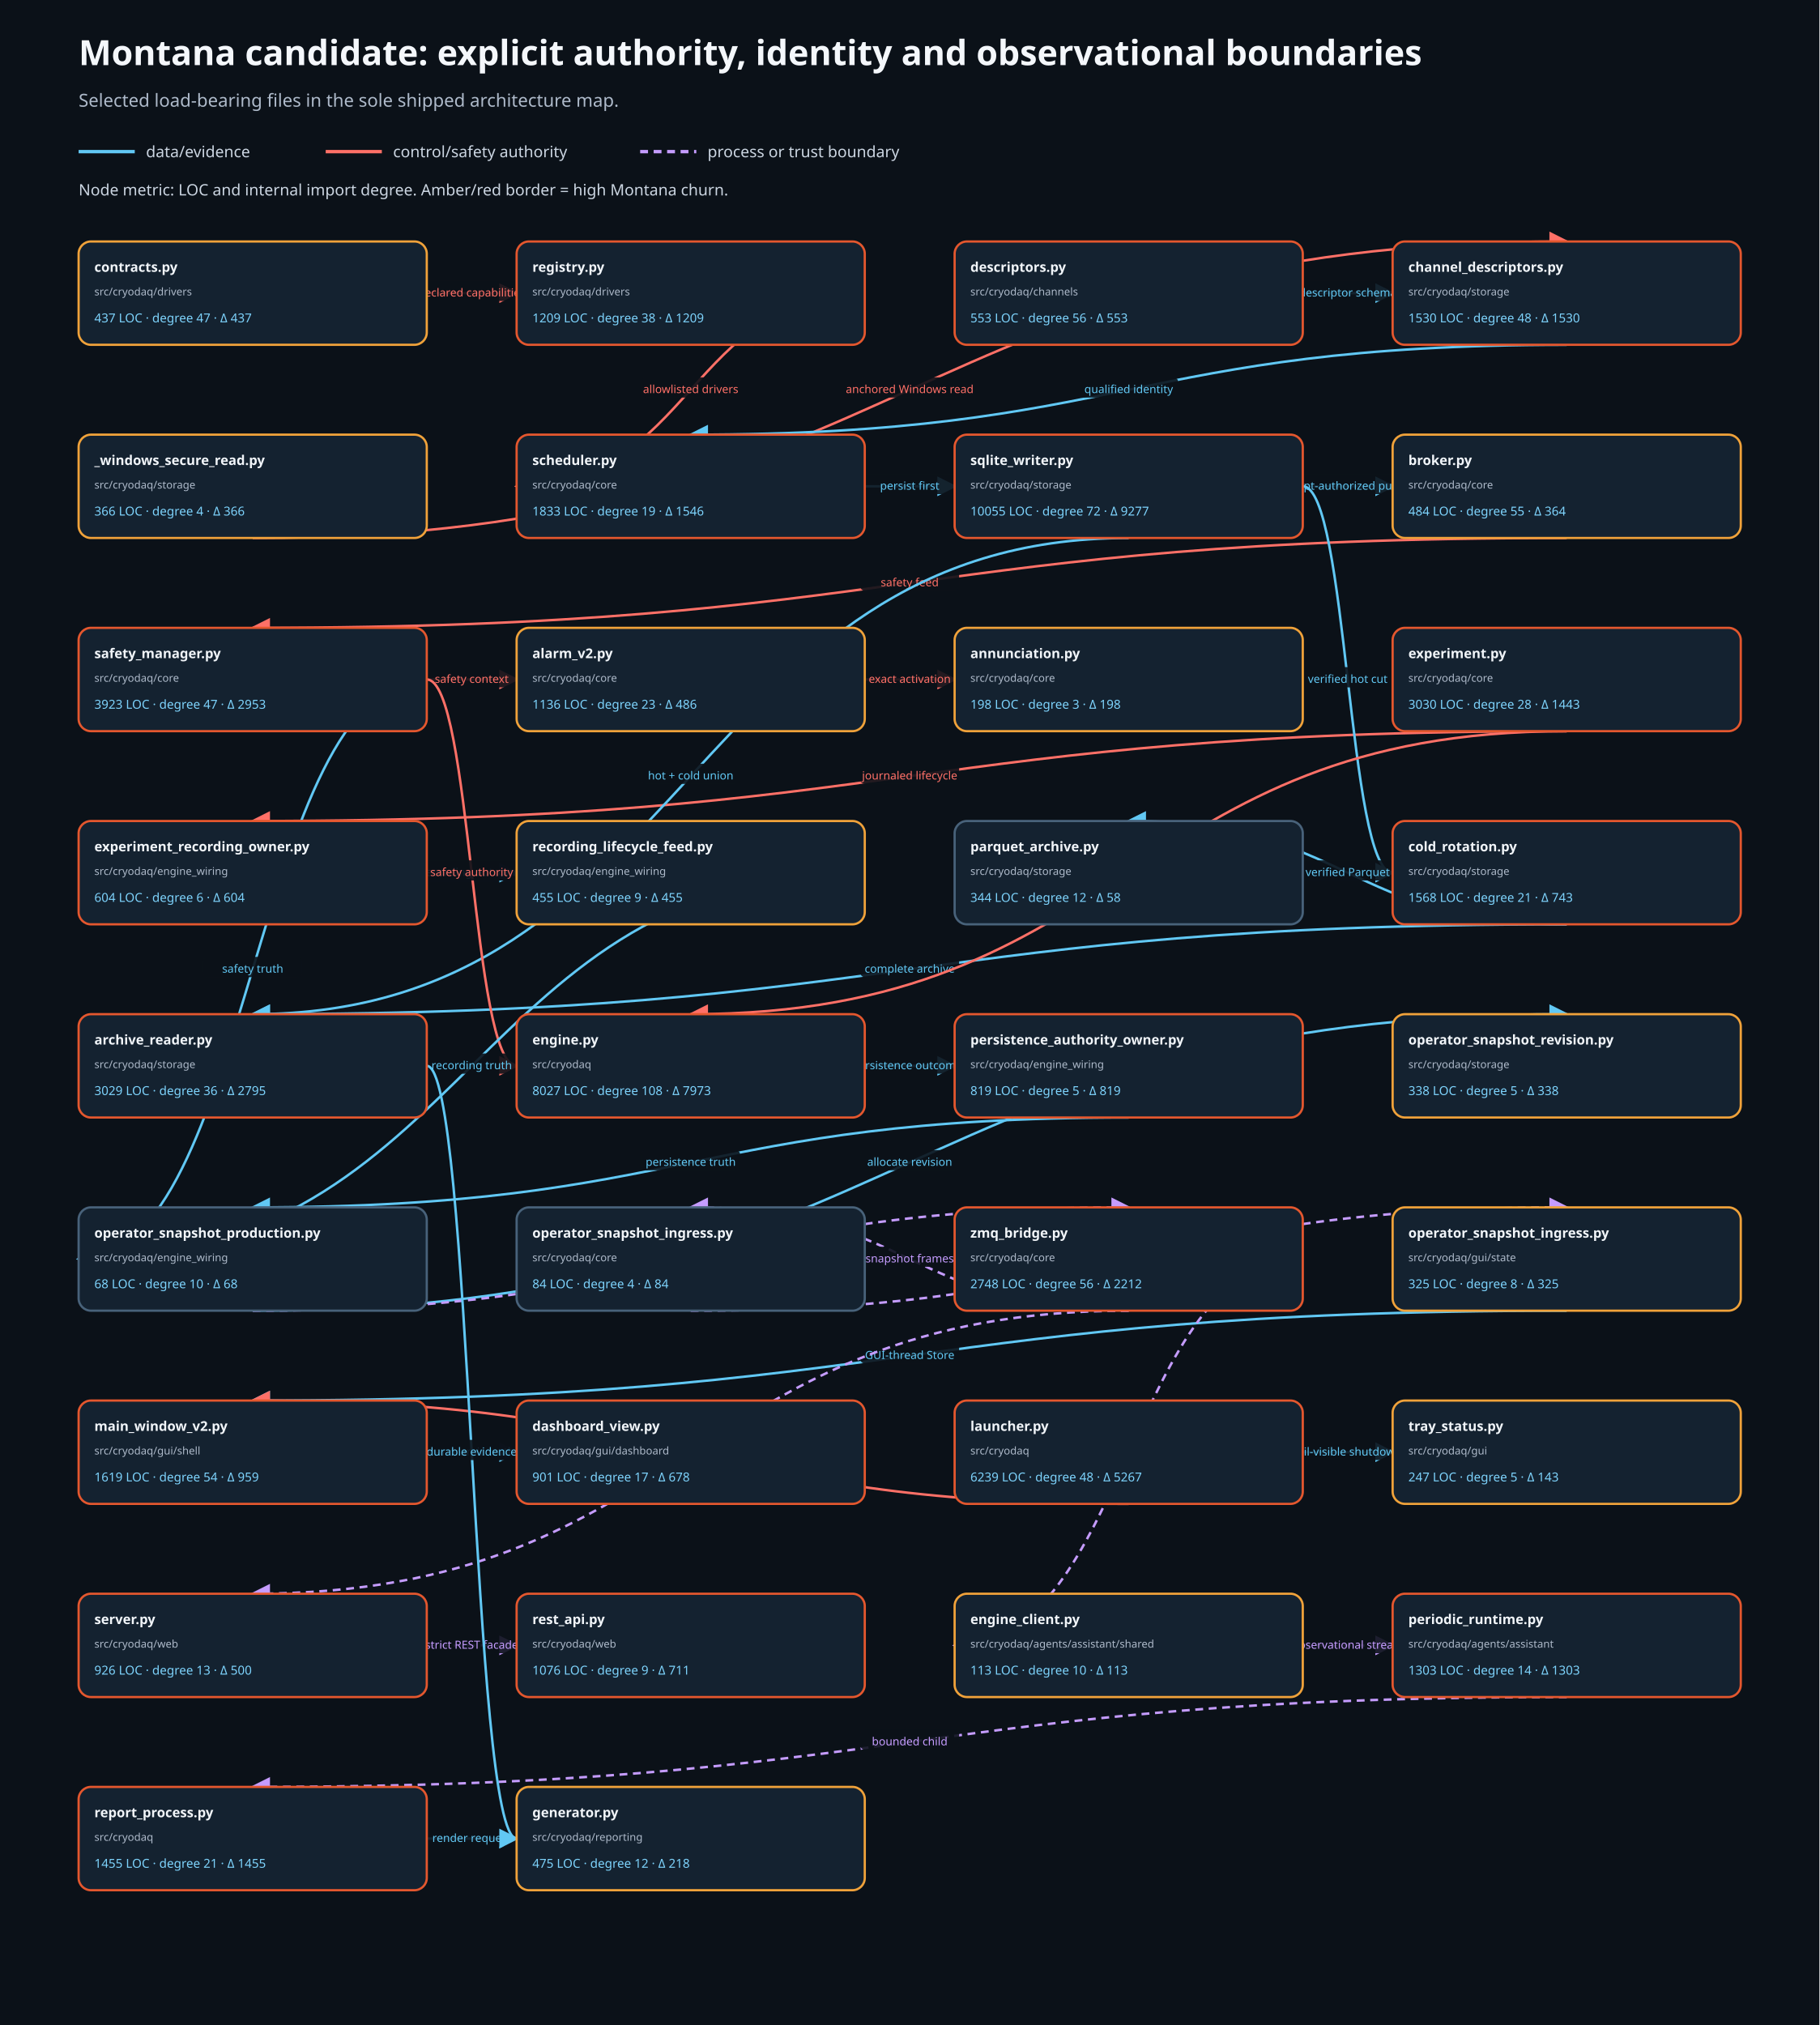
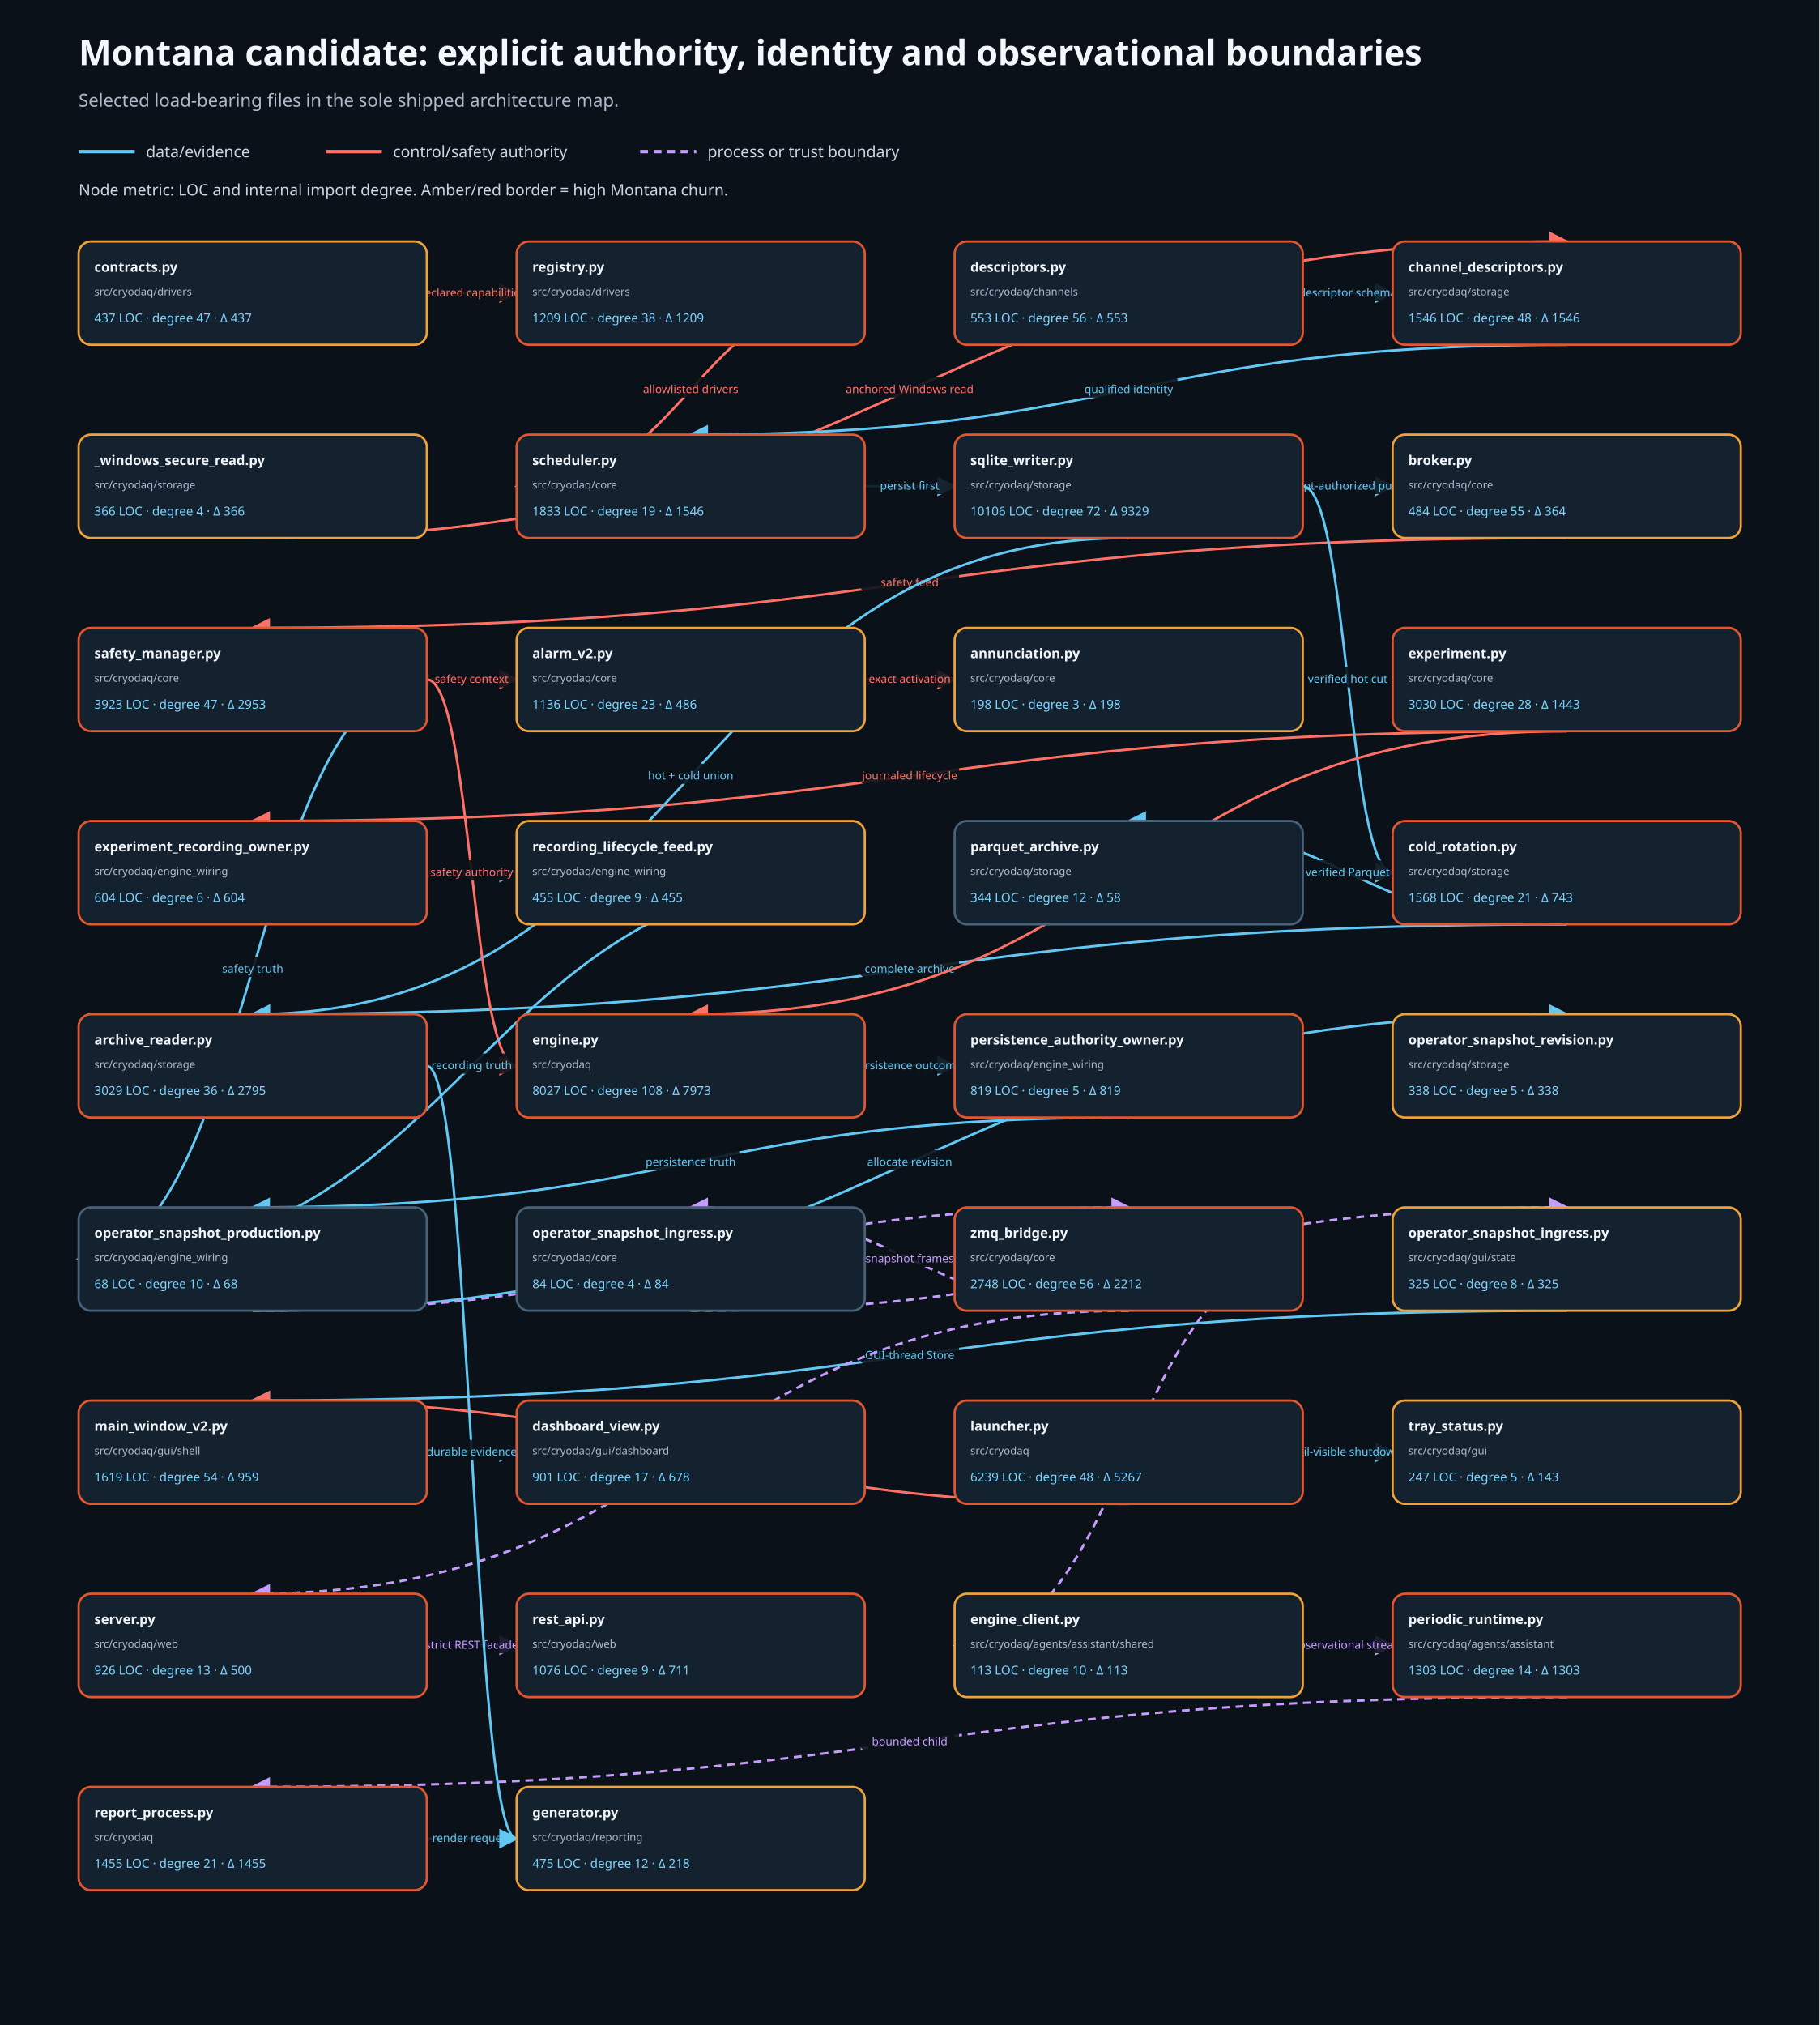
<svg xmlns="http://www.w3.org/2000/svg" role="img" aria-labelledby="title desc" viewBox="0 0 1620 1803" width="1620" height="1803">
  <defs>
    <marker id="dataArrow" markerWidth="8" markerHeight="8" refX="7" refY="4" orient="auto">
      <path d="M0,0 L8,4 L0,8 Z" fill="#61c8f4" />
    </marker>
    <marker id="controlArrow" markerWidth="8" markerHeight="8" refX="7" refY="4" orient="auto">
      <path d="M0,0 L8,4 L0,8 Z" fill="#ff7067" />
    </marker>
    <marker id="boundaryArrow" markerWidth="8" markerHeight="8" refX="7" refY="4" orient="auto">
      <path d="M0,0 L8,4 L0,8 Z" fill="#c59cff" />
    </marker>
  </defs>
  <rect width="100%" height="100%" fill="#0b1118" />
  <text x="70" y="58" fill="#f4f7fb" font-family="Segoe UI, sans-serif" font-size="31" font-weight="700">Montana candidate: explicit authority, identity and observational boundaries</text>
  <text x="70" y="95" fill="#aebaca" font-family="Segoe UI, sans-serif" font-size="16">Selected load-bearing files in the sole shipped architecture map.</text>
  <g aria-label="Legend" font-family="Segoe UI, sans-serif" font-size="14">
    <line x1="70" y1="135" x2="120" y2="135" stroke="#61c8f4" stroke-width="3" />
    <text x="130" y="140" fill="#cbd5e1">data/evidence</text>
    <line x1="290" y1="135" x2="340" y2="135" stroke="#ff7067" stroke-width="3" />
    <text x="350" y="140" fill="#cbd5e1">control/safety authority</text>
    <line x1="570" y1="135" x2="620" y2="135" stroke="#c59cff" stroke-width="3" stroke-dasharray="7 5" />
    <text x="630" y="140" fill="#cbd5e1">process or trust boundary</text>
    <text x="70" y="174" fill="#cbd5e1">Node metric: LOC and internal import degree. Amber/red border = high Montana churn.</text>
  </g>
  <g class="architecture-edges" fill="none">
    <path d="M380,261.0 C420.0,261.0 420.0,261.0 460,261.0" stroke="#ff7067" stroke-width="2.2" marker-end="url(#controlArrow)" />
    <rect x="376.0" y="250.0" width="88" height="18" rx="4" fill="#0b1118" opacity=".9" />
    <text x="420.0" y="264.0" text-anchor="middle" fill="#ff7067" font-family="Segoe UI, sans-serif" font-size="10">declared capabilities</text>
    <path d="M770,261.0 C615.0,261.0 615.0,433.0 460,433.0" stroke="#ff7067" stroke-width="2.2" marker-end="url(#controlArrow)" />
    <rect x="571.0" y="336.0" width="88" height="18" rx="4" fill="#0b1118" opacity=".9" />
    <text x="615.0" y="350.0" text-anchor="middle" fill="#ff7067" font-family="Segoe UI, sans-serif" font-size="10">allowlisted drivers</text>
    <path d="M1160,261.0 C1200.0,261.0 1200.0,261.0 1240,261.0" stroke="#61c8f4" stroke-width="2.2" marker-end="url(#dataArrow)" />
    <rect x="1156.0" y="250.0" width="88" height="18" rx="4" fill="#0b1118" opacity=".9" />
    <text x="1200.0" y="264.0" text-anchor="middle" fill="#61c8f4" font-family="Segoe UI, sans-serif" font-size="10">descriptor schema</text>
    <path d="M225.0,479 C810.0,479 810.0,215 1395.0,215" stroke="#ff7067" stroke-width="2.2" marker-end="url(#controlArrow)" />
    <rect x="766.0" y="336.0" width="88" height="18" rx="4" fill="#0b1118" opacity=".9" />
    <text x="810.0" y="350.0" text-anchor="middle" fill="#ff7067" font-family="Segoe UI, sans-serif" font-size="10">anchored Windows read</text>
    <path d="M1395.0,307 C1005.0,307 1005.0,387 615.0,387" stroke="#61c8f4" stroke-width="2.2" marker-end="url(#dataArrow)" />
    <rect x="961.0" y="336.0" width="88" height="18" rx="4" fill="#0b1118" opacity=".9" />
    <text x="1005.0" y="350.0" text-anchor="middle" fill="#61c8f4" font-family="Segoe UI, sans-serif" font-size="10">qualified identity</text>
    <path d="M770,433.0 C810.0,433.0 810.0,433.0 850,433.0" stroke="#61c8f4" stroke-width="2.2" marker-end="url(#dataArrow)" />
    <rect x="766.0" y="422.0" width="88" height="18" rx="4" fill="#0b1118" opacity=".9" />
    <text x="810.0" y="436.0" text-anchor="middle" fill="#61c8f4" font-family="Segoe UI, sans-serif" font-size="10">persist first</text>
    <path d="M1160,433.0 C1200.0,433.0 1200.0,433.0 1240,433.0" stroke="#61c8f4" stroke-width="2.2" marker-end="url(#dataArrow)" />
    <rect x="1156.0" y="422.0" width="88" height="18" rx="4" fill="#0b1118" opacity=".9" />
    <text x="1200.0" y="436.0" text-anchor="middle" fill="#61c8f4" font-family="Segoe UI, sans-serif" font-size="10">receipt-authorized publish</text>
    <path d="M1395.0,479 C810.0,479 810.0,559 225.0,559" stroke="#ff7067" stroke-width="2.2" marker-end="url(#controlArrow)" />
    <rect x="766.0" y="508.0" width="88" height="18" rx="4" fill="#0b1118" opacity=".9" />
    <text x="810.0" y="522.0" text-anchor="middle" fill="#ff7067" font-family="Segoe UI, sans-serif" font-size="10">safety feed</text>
    <path d="M380,605.0 C420.0,605.0 420.0,605.0 460,605.0" stroke="#ff7067" stroke-width="2.2" marker-end="url(#controlArrow)" />
    <rect x="376.0" y="594.0" width="88" height="18" rx="4" fill="#0b1118" opacity=".9" />
    <text x="420.0" y="608.0" text-anchor="middle" fill="#ff7067" font-family="Segoe UI, sans-serif" font-size="10">safety context</text>
    <path d="M770,605.0 C810.0,605.0 810.0,605.0 850,605.0" stroke="#ff7067" stroke-width="2.2" marker-end="url(#controlArrow)" />
    <rect x="766.0" y="594.0" width="88" height="18" rx="4" fill="#0b1118" opacity=".9" />
    <text x="810.0" y="608.0" text-anchor="middle" fill="#ff7067" font-family="Segoe UI, sans-serif" font-size="10">exact activation</text>
    <path d="M1395.0,651 C810.0,651 810.0,731 225.0,731" stroke="#ff7067" stroke-width="2.2" marker-end="url(#controlArrow)" />
    <rect x="766.0" y="680.0" width="88" height="18" rx="4" fill="#0b1118" opacity=".9" />
    <text x="810.0" y="694.0" text-anchor="middle" fill="#ff7067" font-family="Segoe UI, sans-serif" font-size="10">journaled lifecycle</text>
    <path d="M380,777.0 C420.0,777.0 420.0,777.0 460,777.0" stroke="#61c8f4" stroke-width="2.2" marker-end="url(#dataArrow)" />
    <rect x="376.0" y="766.0" width="88" height="18" rx="4" fill="#0b1118" opacity=".9" />
    <text x="420.0" y="780.0" text-anchor="middle" fill="#61c8f4" font-family="Segoe UI, sans-serif" font-size="10">recording outcome</text>
    <path d="M1160,433.0 C1200.0,433.0 1200.0,777.0 1240,777.0" stroke="#61c8f4" stroke-width="2.2" marker-end="url(#dataArrow)" />
    <rect x="1156.0" y="594.0" width="88" height="18" rx="4" fill="#0b1118" opacity=".9" />
    <text x="1200.0" y="608.0" text-anchor="middle" fill="#61c8f4" font-family="Segoe UI, sans-serif" font-size="10">verified hot cut</text>
    <path d="M1395.0,823 C1200.0,823 1200.0,731 1005.0,731" stroke="#61c8f4" stroke-width="2.2" marker-end="url(#dataArrow)" />
    <rect x="1156.0" y="766.0" width="88" height="18" rx="4" fill="#0b1118" opacity=".9" />
    <text x="1200.0" y="780.0" text-anchor="middle" fill="#61c8f4" font-family="Segoe UI, sans-serif" font-size="10">verified Parquet</text>
    <path d="M1395.0,823 C810.0,823 810.0,903 225.0,903" stroke="#61c8f4" stroke-width="2.2" marker-end="url(#dataArrow)" />
    <rect x="766.0" y="852.0" width="88" height="18" rx="4" fill="#0b1118" opacity=".9" />
    <text x="810.0" y="866.0" text-anchor="middle" fill="#61c8f4" font-family="Segoe UI, sans-serif" font-size="10">complete archive</text>
    <path d="M1005.0,479 C615.0,479 615.0,903 225.0,903" stroke="#61c8f4" stroke-width="2.2" marker-end="url(#dataArrow)" />
    <rect x="571.0" y="680.0" width="88" height="18" rx="4" fill="#0b1118" opacity=".9" />
    <text x="615.0" y="694.0" text-anchor="middle" fill="#61c8f4" font-family="Segoe UI, sans-serif" font-size="10">hot + cold union</text>
    <path d="M380,605.0 C420.0,605.0 420.0,949.0 460,949.0" stroke="#ff7067" stroke-width="2.2" marker-end="url(#controlArrow)" />
    <rect x="376.0" y="766.0" width="88" height="18" rx="4" fill="#0b1118" opacity=".9" />
    <text x="420.0" y="780.0" text-anchor="middle" fill="#ff7067" font-family="Segoe UI, sans-serif" font-size="10">safety authority</text>
    <path d="M1395.0,651 C1005.0,651 1005.0,903 615.0,903" stroke="#ff7067" stroke-width="2.2" marker-end="url(#controlArrow)" />
    <rect x="961.0" y="766.0" width="88" height="18" rx="4" fill="#0b1118" opacity=".9" />
    <text x="1005.0" y="780.0" text-anchor="middle" fill="#ff7067" font-family="Segoe UI, sans-serif" font-size="10">experiment commands</text>
    <path d="M770,949.0 C810.0,949.0 810.0,949.0 850,949.0" stroke="#61c8f4" stroke-width="2.2" marker-end="url(#dataArrow)" />
    <rect x="766.0" y="938.0" width="88" height="18" rx="4" fill="#0b1118" opacity=".9" />
    <text x="810.0" y="952.0" text-anchor="middle" fill="#61c8f4" font-family="Segoe UI, sans-serif" font-size="10">persistence outcomes</text>
    <path d="M770,777.0 C420.0,777.0 420.0,1121.0 70,1121.0" stroke="#61c8f4" stroke-width="2.2" marker-end="url(#dataArrow)" />
    <rect x="376.0" y="938.0" width="88" height="18" rx="4" fill="#0b1118" opacity=".9" />
    <text x="420.0" y="952.0" text-anchor="middle" fill="#61c8f4" font-family="Segoe UI, sans-serif" font-size="10">recording truth</text>
    <path d="M1005.0,995 C615.0,995 615.0,1075 225.0,1075" stroke="#61c8f4" stroke-width="2.2" marker-end="url(#dataArrow)" />
    <rect x="571.0" y="1024.0" width="88" height="18" rx="4" fill="#0b1118" opacity=".9" />
    <text x="615.0" y="1038.0" text-anchor="middle" fill="#61c8f4" font-family="Segoe UI, sans-serif" font-size="10">persistence truth</text>
    <path d="M380,605.0 C225.0,605.0 225.0,1121.0 70,1121.0" stroke="#61c8f4" stroke-width="2.2" marker-end="url(#dataArrow)" />
    <rect x="181.0" y="852.0" width="88" height="18" rx="4" fill="#0b1118" opacity=".9" />
    <text x="225.0" y="866.0" text-anchor="middle" fill="#61c8f4" font-family="Segoe UI, sans-serif" font-size="10">safety truth</text>
    <path d="M225.0,1167 C810.0,1167 810.0,903 1395.0,903" stroke="#61c8f4" stroke-width="2.2" marker-end="url(#dataArrow)" />
    <rect x="766.0" y="1024.0" width="88" height="18" rx="4" fill="#0b1118" opacity=".9" />
    <text x="810.0" y="1038.0" text-anchor="middle" fill="#61c8f4" font-family="Segoe UI, sans-serif" font-size="10">allocate revision</text>
    <path d="M225.0,1167 C615.0,1167 615.0,1075 1005.0,1075" stroke="#c59cff" stroke-width="2.2" marker-end="url(#boundaryArrow)" stroke-dasharray="7 5" />
    <rect x="571.0" y="1110.0" width="88" height="18" rx="4" fill="#0b1118" opacity=".9" />
    <text x="615.0" y="1124.0" text-anchor="middle" fill="#c59cff" font-family="Segoe UI, sans-serif" font-size="10">revisioned PUB</text>
    <path d="M1005.0,1167 C810.0,1167 810.0,1075 615.0,1075" stroke="#c59cff" stroke-width="2.2" marker-end="url(#boundaryArrow)" stroke-dasharray="7 5" />
    <rect x="766.0" y="1110.0" width="88" height="18" rx="4" fill="#0b1118" opacity=".9" />
    <text x="810.0" y="1124.0" text-anchor="middle" fill="#c59cff" font-family="Segoe UI, sans-serif" font-size="10">snapshot frames</text>
    <path d="M615.0,1167 C1005.0,1167 1005.0,1075 1395.0,1075" stroke="#c59cff" stroke-width="2.2" marker-end="url(#boundaryArrow)" stroke-dasharray="7 5" />
    <rect x="961.0" y="1110.0" width="88" height="18" rx="4" fill="#0b1118" opacity=".9" />
    <text x="1005.0" y="1124.0" text-anchor="middle" fill="#c59cff" font-family="Segoe UI, sans-serif" font-size="10">bounded queue</text>
    <path d="M1395.0,1167 C810.0,1167 810.0,1247 225.0,1247" stroke="#61c8f4" stroke-width="2.2" marker-end="url(#dataArrow)" />
    <rect x="766.0" y="1196.0" width="88" height="18" rx="4" fill="#0b1118" opacity=".9" />
    <text x="810.0" y="1210.0" text-anchor="middle" fill="#61c8f4" font-family="Segoe UI, sans-serif" font-size="10">GUI-thread Store</text>
    <path d="M380,1293.0 C420.0,1293.0 420.0,1293.0 460,1293.0" stroke="#61c8f4" stroke-width="2.2" marker-end="url(#dataArrow)" />
    <rect x="376.0" y="1282.0" width="88" height="18" rx="4" fill="#0b1118" opacity=".9" />
    <text x="420.0" y="1296.0" text-anchor="middle" fill="#61c8f4" font-family="Segoe UI, sans-serif" font-size="10">panoramic truth</text>
    <path d="M1005.0,1339 C615.0,1339 615.0,1247 225.0,1247" stroke="#ff7067" stroke-width="2.2" marker-end="url(#controlArrow)" />
    <rect x="571.0" y="1282.0" width="88" height="18" rx="4" fill="#0b1118" opacity=".9" />
    <text x="615.0" y="1296.0" text-anchor="middle" fill="#ff7067" font-family="Segoe UI, sans-serif" font-size="10">owns GUI lifecycle</text>
    <path d="M1160,1293.0 C1200.0,1293.0 1200.0,1293.0 1240,1293.0" stroke="#61c8f4" stroke-width="2.2" marker-end="url(#dataArrow)" />
    <rect x="1156.0" y="1282.0" width="88" height="18" rx="4" fill="#0b1118" opacity=".9" />
    <text x="1200.0" y="1296.0" text-anchor="middle" fill="#61c8f4" font-family="Segoe UI, sans-serif" font-size="10">fail-visible shutdown</text>
    <path d="M1005.0,1167 C615.0,1167 615.0,1419 225.0,1419" stroke="#c59cff" stroke-width="2.2" marker-end="url(#boundaryArrow)" stroke-dasharray="7 5" />
    <rect x="571.0" y="1282.0" width="88" height="18" rx="4" fill="#0b1118" opacity=".9" />
    <text x="615.0" y="1296.0" text-anchor="middle" fill="#c59cff" font-family="Segoe UI, sans-serif" font-size="10">monitoring transport</text>
    <path d="M380,1465.0 C420.0,1465.0 420.0,1465.0 460,1465.0" stroke="#c59cff" stroke-width="2.2" marker-end="url(#boundaryArrow)" stroke-dasharray="7 5" />
    <rect x="376.0" y="1454.0" width="88" height="18" rx="4" fill="#0b1118" opacity=".9" />
    <text x="420.0" y="1468.0" text-anchor="middle" fill="#c59cff" font-family="Segoe UI, sans-serif" font-size="10">strict REST facade</text>
    <path d="M1160,1121.0 C1005.0,1121.0 1005.0,1465.0 850,1465.0" stroke="#c59cff" stroke-width="2.2" marker-end="url(#boundaryArrow)" stroke-dasharray="7 5" />
    <rect x="961.0" y="1282.0" width="88" height="18" rx="4" fill="#0b1118" opacity=".9" />
    <text x="1005.0" y="1296.0" text-anchor="middle" fill="#c59cff" font-family="Segoe UI, sans-serif" font-size="10">allowlisted query</text>
    <path d="M1160,1465.0 C1200.0,1465.0 1200.0,1465.0 1240,1465.0" stroke="#c59cff" stroke-width="2.2" marker-end="url(#boundaryArrow)" stroke-dasharray="7 5" />
    <rect x="1156.0" y="1454.0" width="88" height="18" rx="4" fill="#0b1118" opacity=".9" />
    <text x="1200.0" y="1468.0" text-anchor="middle" fill="#c59cff" font-family="Segoe UI, sans-serif" font-size="10">observational stream</text>
    <path d="M1395.0,1511 C810.0,1511 810.0,1591 225.0,1591" stroke="#c59cff" stroke-width="2.2" marker-end="url(#boundaryArrow)" stroke-dasharray="7 5" />
    <rect x="766.0" y="1540.0" width="88" height="18" rx="4" fill="#0b1118" opacity=".9" />
    <text x="810.0" y="1554.0" text-anchor="middle" fill="#c59cff" font-family="Segoe UI, sans-serif" font-size="10">bounded child</text>
    <path d="M380,1637.0 C420.0,1637.0 420.0,1637.0 460,1637.0" stroke="#61c8f4" stroke-width="2.2" marker-end="url(#dataArrow)" />
    <rect x="376.0" y="1626.0" width="88" height="18" rx="4" fill="#0b1118" opacity=".9" />
    <text x="420.0" y="1640.0" text-anchor="middle" fill="#61c8f4" font-family="Segoe UI, sans-serif" font-size="10">render request</text>
    <path d="M380,949.0 C420.0,949.0 420.0,1637.0 460,1637.0" stroke="#61c8f4" stroke-width="2.2" marker-end="url(#dataArrow)" />
    <rect x="376.0" y="1282.0" width="88" height="18" rx="4" fill="#0b1118" opacity=".9" />
    <text x="420.0" y="1296.0" text-anchor="middle" fill="#61c8f4" font-family="Segoe UI, sans-serif" font-size="10">durable evidence</text>
  </g>
  <g class="important-files" font-family="Segoe UI, sans-serif">
    <g class="file-node" data-path="src/cryodaq/drivers/contracts.py" data-kind="blob" role="group" aria-label="src/cryodaq/drivers/contracts.py | 437 LOC | internal degree 47 | churn 437">
      <rect x="70" y="215" width="310" height="92" rx="11" fill="#142230" stroke="#f0a23a" stroke-width="2" />
      <text x="84" y="242" fill="#f1f5f9" font-size="12" font-weight="700">contracts.py</text>
      <text x="84" y="263" fill="#aebaca" font-size="9.5">src/cryodaq/drivers</text>
      <text x="84" y="287" fill="#7dd3fc" font-size="11">437 LOC · degree 47 · Δ 437</text>
    </g>
    <g class="file-node" data-path="src/cryodaq/drivers/registry.py" data-kind="blob" role="group" aria-label="src/cryodaq/drivers/registry.py | 1209 LOC | internal degree 38 | churn 1209">
      <rect x="460" y="215" width="310" height="92" rx="11" fill="#142230" stroke="#e4572e" stroke-width="2" />
      <text x="474" y="242" fill="#f1f5f9" font-size="12" font-weight="700">registry.py</text>
      <text x="474" y="263" fill="#aebaca" font-size="9.5">src/cryodaq/drivers</text>
      <text x="474" y="287" fill="#7dd3fc" font-size="11">1209 LOC · degree 38 · Δ 1209</text>
    </g>
    <g class="file-node" data-path="src/cryodaq/channels/descriptors.py" data-kind="blob" role="group" aria-label="src/cryodaq/channels/descriptors.py | 553 LOC | internal degree 56 | churn 553">
      <rect x="850" y="215" width="310" height="92" rx="11" fill="#142230" stroke="#e4572e" stroke-width="2" />
      <text x="864" y="242" fill="#f1f5f9" font-size="12" font-weight="700">descriptors.py</text>
      <text x="864" y="263" fill="#aebaca" font-size="9.5">src/cryodaq/channels</text>
      <text x="864" y="287" fill="#7dd3fc" font-size="11">553 LOC · degree 56 · Δ 553</text>
    </g>
-     <g class="file-node" data-path="src/cryodaq/storage/channel_descriptors.py" data-kind="blob" role="group" aria-label="src/cryodaq/storage/channel_descriptors.py | 1530 LOC | internal degree 48 | churn 1530">
+     <g class="file-node" data-path="src/cryodaq/storage/channel_descriptors.py" data-kind="blob" role="group" aria-label="src/cryodaq/storage/channel_descriptors.py | 1546 LOC | internal degree 48 | churn 1546">
      <rect x="1240" y="215" width="310" height="92" rx="11" fill="#142230" stroke="#e4572e" stroke-width="2" />
      <text x="1254" y="242" fill="#f1f5f9" font-size="12" font-weight="700">channel_descriptors.py</text>
      <text x="1254" y="263" fill="#aebaca" font-size="9.5">src/cryodaq/storage</text>
-       <text x="1254" y="287" fill="#7dd3fc" font-size="11">1530 LOC · degree 48 · Δ 1530</text>
+       <text x="1254" y="287" fill="#7dd3fc" font-size="11">1546 LOC · degree 48 · Δ 1546</text>
    </g>
    <g class="file-node" data-path="src/cryodaq/storage/_windows_secure_read.py" data-kind="blob" role="group" aria-label="src/cryodaq/storage/_windows_secure_read.py | 366 LOC | internal degree 4 | churn 366">
      <rect x="70" y="387" width="310" height="92" rx="11" fill="#142230" stroke="#f0a23a" stroke-width="2" />
      <text x="84" y="414" fill="#f1f5f9" font-size="12" font-weight="700">_windows_secure_read.py</text>
      <text x="84" y="435" fill="#aebaca" font-size="9.5">src/cryodaq/storage</text>
      <text x="84" y="459" fill="#7dd3fc" font-size="11">366 LOC · degree 4 · Δ 366</text>
    </g>
    <g class="file-node" data-path="src/cryodaq/core/scheduler.py" data-kind="blob" role="group" aria-label="src/cryodaq/core/scheduler.py | 1833 LOC | internal degree 19 | churn 1546">
      <rect x="460" y="387" width="310" height="92" rx="11" fill="#142230" stroke="#e4572e" stroke-width="2" />
      <text x="474" y="414" fill="#f1f5f9" font-size="12" font-weight="700">scheduler.py</text>
      <text x="474" y="435" fill="#aebaca" font-size="9.5">src/cryodaq/core</text>
      <text x="474" y="459" fill="#7dd3fc" font-size="11">1833 LOC · degree 19 · Δ 1546</text>
    </g>
-     <g class="file-node" data-path="src/cryodaq/storage/sqlite_writer.py" data-kind="blob" role="group" aria-label="src/cryodaq/storage/sqlite_writer.py | 10055 LOC | internal degree 72 | churn 9277">
+     <g class="file-node" data-path="src/cryodaq/storage/sqlite_writer.py" data-kind="blob" role="group" aria-label="src/cryodaq/storage/sqlite_writer.py | 10106 LOC | internal degree 72 | churn 9329">
      <rect x="850" y="387" width="310" height="92" rx="11" fill="#142230" stroke="#e4572e" stroke-width="2" />
      <text x="864" y="414" fill="#f1f5f9" font-size="12" font-weight="700">sqlite_writer.py</text>
      <text x="864" y="435" fill="#aebaca" font-size="9.5">src/cryodaq/storage</text>
-       <text x="864" y="459" fill="#7dd3fc" font-size="11">10055 LOC · degree 72 · Δ 9277</text>
+       <text x="864" y="459" fill="#7dd3fc" font-size="11">10106 LOC · degree 72 · Δ 9329</text>
    </g>
    <g class="file-node" data-path="src/cryodaq/core/broker.py" data-kind="blob" role="group" aria-label="src/cryodaq/core/broker.py | 484 LOC | internal degree 55 | churn 364">
      <rect x="1240" y="387" width="310" height="92" rx="11" fill="#142230" stroke="#f0a23a" stroke-width="2" />
      <text x="1254" y="414" fill="#f1f5f9" font-size="12" font-weight="700">broker.py</text>
      <text x="1254" y="435" fill="#aebaca" font-size="9.5">src/cryodaq/core</text>
      <text x="1254" y="459" fill="#7dd3fc" font-size="11">484 LOC · degree 55 · Δ 364</text>
    </g>
    <g class="file-node" data-path="src/cryodaq/core/safety_manager.py" data-kind="blob" role="group" aria-label="src/cryodaq/core/safety_manager.py | 3923 LOC | internal degree 47 | churn 2953">
      <rect x="70" y="559" width="310" height="92" rx="11" fill="#142230" stroke="#e4572e" stroke-width="2" />
      <text x="84" y="586" fill="#f1f5f9" font-size="12" font-weight="700">safety_manager.py</text>
      <text x="84" y="607" fill="#aebaca" font-size="9.5">src/cryodaq/core</text>
      <text x="84" y="631" fill="#7dd3fc" font-size="11">3923 LOC · degree 47 · Δ 2953</text>
    </g>
    <g class="file-node" data-path="src/cryodaq/core/alarm_v2.py" data-kind="blob" role="group" aria-label="src/cryodaq/core/alarm_v2.py | 1136 LOC | internal degree 23 | churn 486">
      <rect x="460" y="559" width="310" height="92" rx="11" fill="#142230" stroke="#f0a23a" stroke-width="2" />
      <text x="474" y="586" fill="#f1f5f9" font-size="12" font-weight="700">alarm_v2.py</text>
      <text x="474" y="607" fill="#aebaca" font-size="9.5">src/cryodaq/core</text>
      <text x="474" y="631" fill="#7dd3fc" font-size="11">1136 LOC · degree 23 · Δ 486</text>
    </g>
    <g class="file-node" data-path="src/cryodaq/core/annunciation.py" data-kind="blob" role="group" aria-label="src/cryodaq/core/annunciation.py | 198 LOC | internal degree 3 | churn 198">
      <rect x="850" y="559" width="310" height="92" rx="11" fill="#142230" stroke="#f0a23a" stroke-width="2" />
      <text x="864" y="586" fill="#f1f5f9" font-size="12" font-weight="700">annunciation.py</text>
      <text x="864" y="607" fill="#aebaca" font-size="9.5">src/cryodaq/core</text>
      <text x="864" y="631" fill="#7dd3fc" font-size="11">198 LOC · degree 3 · Δ 198</text>
    </g>
    <g class="file-node" data-path="src/cryodaq/core/experiment.py" data-kind="blob" role="group" aria-label="src/cryodaq/core/experiment.py | 3030 LOC | internal degree 28 | churn 1443">
      <rect x="1240" y="559" width="310" height="92" rx="11" fill="#142230" stroke="#e4572e" stroke-width="2" />
      <text x="1254" y="586" fill="#f1f5f9" font-size="12" font-weight="700">experiment.py</text>
      <text x="1254" y="607" fill="#aebaca" font-size="9.5">src/cryodaq/core</text>
      <text x="1254" y="631" fill="#7dd3fc" font-size="11">3030 LOC · degree 28 · Δ 1443</text>
    </g>
    <g class="file-node" data-path="src/cryodaq/engine_wiring/experiment_recording_owner.py" data-kind="blob" role="group" aria-label="src/cryodaq/engine_wiring/experiment_recording_owner.py | 604 LOC | internal degree 6 | churn 604">
      <rect x="70" y="731" width="310" height="92" rx="11" fill="#142230" stroke="#e4572e" stroke-width="2" />
      <text x="84" y="758" fill="#f1f5f9" font-size="12" font-weight="700">experiment_recording_owner.py</text>
      <text x="84" y="779" fill="#aebaca" font-size="9.5">src/cryodaq/engine_wiring</text>
      <text x="84" y="803" fill="#7dd3fc" font-size="11">604 LOC · degree 6 · Δ 604</text>
    </g>
    <g class="file-node" data-path="src/cryodaq/engine_wiring/recording_lifecycle_feed.py" data-kind="blob" role="group" aria-label="src/cryodaq/engine_wiring/recording_lifecycle_feed.py | 455 LOC | internal degree 9 | churn 455">
      <rect x="460" y="731" width="310" height="92" rx="11" fill="#142230" stroke="#f0a23a" stroke-width="2" />
      <text x="474" y="758" fill="#f1f5f9" font-size="12" font-weight="700">recording_lifecycle_feed.py</text>
      <text x="474" y="779" fill="#aebaca" font-size="9.5">src/cryodaq/engine_wiring</text>
      <text x="474" y="803" fill="#7dd3fc" font-size="11">455 LOC · degree 9 · Δ 455</text>
    </g>
    <g class="file-node" data-path="src/cryodaq/storage/parquet_archive.py" data-kind="blob" role="group" aria-label="src/cryodaq/storage/parquet_archive.py | 344 LOC | internal degree 12 | churn 58">
      <rect x="850" y="731" width="310" height="92" rx="11" fill="#142230" stroke="#48627a" stroke-width="2" />
      <text x="864" y="758" fill="#f1f5f9" font-size="12" font-weight="700">parquet_archive.py</text>
      <text x="864" y="779" fill="#aebaca" font-size="9.5">src/cryodaq/storage</text>
      <text x="864" y="803" fill="#7dd3fc" font-size="11">344 LOC · degree 12 · Δ 58</text>
    </g>
    <g class="file-node" data-path="src/cryodaq/storage/cold_rotation.py" data-kind="blob" role="group" aria-label="src/cryodaq/storage/cold_rotation.py | 1568 LOC | internal degree 21 | churn 743">
      <rect x="1240" y="731" width="310" height="92" rx="11" fill="#142230" stroke="#e4572e" stroke-width="2" />
      <text x="1254" y="758" fill="#f1f5f9" font-size="12" font-weight="700">cold_rotation.py</text>
      <text x="1254" y="779" fill="#aebaca" font-size="9.5">src/cryodaq/storage</text>
      <text x="1254" y="803" fill="#7dd3fc" font-size="11">1568 LOC · degree 21 · Δ 743</text>
    </g>
    <g class="file-node" data-path="src/cryodaq/storage/archive_reader.py" data-kind="blob" role="group" aria-label="src/cryodaq/storage/archive_reader.py | 3029 LOC | internal degree 36 | churn 2795">
      <rect x="70" y="903" width="310" height="92" rx="11" fill="#142230" stroke="#e4572e" stroke-width="2" />
      <text x="84" y="930" fill="#f1f5f9" font-size="12" font-weight="700">archive_reader.py</text>
      <text x="84" y="951" fill="#aebaca" font-size="9.5">src/cryodaq/storage</text>
      <text x="84" y="975" fill="#7dd3fc" font-size="11">3029 LOC · degree 36 · Δ 2795</text>
    </g>
    <g class="file-node" data-path="src/cryodaq/engine.py" data-kind="blob" role="group" aria-label="src/cryodaq/engine.py | 8027 LOC | internal degree 108 | churn 7973">
      <rect x="460" y="903" width="310" height="92" rx="11" fill="#142230" stroke="#e4572e" stroke-width="2" />
      <text x="474" y="930" fill="#f1f5f9" font-size="12" font-weight="700">engine.py</text>
      <text x="474" y="951" fill="#aebaca" font-size="9.5">src/cryodaq</text>
      <text x="474" y="975" fill="#7dd3fc" font-size="11">8027 LOC · degree 108 · Δ 7973</text>
    </g>
    <g class="file-node" data-path="src/cryodaq/engine_wiring/persistence_authority_owner.py" data-kind="blob" role="group" aria-label="src/cryodaq/engine_wiring/persistence_authority_owner.py | 819 LOC | internal degree 5 | churn 819">
      <rect x="850" y="903" width="310" height="92" rx="11" fill="#142230" stroke="#e4572e" stroke-width="2" />
      <text x="864" y="930" fill="#f1f5f9" font-size="12" font-weight="700">persistence_authority_owner.py</text>
      <text x="864" y="951" fill="#aebaca" font-size="9.5">src/cryodaq/engine_wiring</text>
      <text x="864" y="975" fill="#7dd3fc" font-size="11">819 LOC · degree 5 · Δ 819</text>
    </g>
    <g class="file-node" data-path="src/cryodaq/storage/operator_snapshot_revision.py" data-kind="blob" role="group" aria-label="src/cryodaq/storage/operator_snapshot_revision.py | 338 LOC | internal degree 5 | churn 338">
      <rect x="1240" y="903" width="310" height="92" rx="11" fill="#142230" stroke="#f0a23a" stroke-width="2" />
      <text x="1254" y="930" fill="#f1f5f9" font-size="12" font-weight="700">operator_snapshot_revision.py</text>
      <text x="1254" y="951" fill="#aebaca" font-size="9.5">src/cryodaq/storage</text>
      <text x="1254" y="975" fill="#7dd3fc" font-size="11">338 LOC · degree 5 · Δ 338</text>
    </g>
    <g class="file-node" data-path="src/cryodaq/engine_wiring/operator_snapshot_production.py" data-kind="blob" role="group" aria-label="src/cryodaq/engine_wiring/operator_snapshot_production.py | 68 LOC | internal degree 10 | churn 68">
      <rect x="70" y="1075" width="310" height="92" rx="11" fill="#142230" stroke="#48627a" stroke-width="2" />
      <text x="84" y="1102" fill="#f1f5f9" font-size="12" font-weight="700">operator_snapshot_production.py</text>
      <text x="84" y="1123" fill="#aebaca" font-size="9.5">src/cryodaq/engine_wiring</text>
      <text x="84" y="1147" fill="#7dd3fc" font-size="11">68 LOC · degree 10 · Δ 68</text>
    </g>
    <g class="file-node" data-path="src/cryodaq/core/operator_snapshot_ingress.py" data-kind="blob" role="group" aria-label="src/cryodaq/core/operator_snapshot_ingress.py | 84 LOC | internal degree 4 | churn 84">
      <rect x="460" y="1075" width="310" height="92" rx="11" fill="#142230" stroke="#48627a" stroke-width="2" />
      <text x="474" y="1102" fill="#f1f5f9" font-size="12" font-weight="700">operator_snapshot_ingress.py</text>
      <text x="474" y="1123" fill="#aebaca" font-size="9.5">src/cryodaq/core</text>
      <text x="474" y="1147" fill="#7dd3fc" font-size="11">84 LOC · degree 4 · Δ 84</text>
    </g>
    <g class="file-node" data-path="src/cryodaq/core/zmq_bridge.py" data-kind="blob" role="group" aria-label="src/cryodaq/core/zmq_bridge.py | 2748 LOC | internal degree 56 | churn 2212">
      <rect x="850" y="1075" width="310" height="92" rx="11" fill="#142230" stroke="#e4572e" stroke-width="2" />
      <text x="864" y="1102" fill="#f1f5f9" font-size="12" font-weight="700">zmq_bridge.py</text>
      <text x="864" y="1123" fill="#aebaca" font-size="9.5">src/cryodaq/core</text>
      <text x="864" y="1147" fill="#7dd3fc" font-size="11">2748 LOC · degree 56 · Δ 2212</text>
    </g>
    <g class="file-node" data-path="src/cryodaq/gui/state/operator_snapshot_ingress.py" data-kind="blob" role="group" aria-label="src/cryodaq/gui/state/operator_snapshot_ingress.py | 325 LOC | internal degree 8 | churn 325">
      <rect x="1240" y="1075" width="310" height="92" rx="11" fill="#142230" stroke="#f0a23a" stroke-width="2" />
      <text x="1254" y="1102" fill="#f1f5f9" font-size="12" font-weight="700">operator_snapshot_ingress.py</text>
      <text x="1254" y="1123" fill="#aebaca" font-size="9.5">src/cryodaq/gui/state</text>
      <text x="1254" y="1147" fill="#7dd3fc" font-size="11">325 LOC · degree 8 · Δ 325</text>
    </g>
    <g class="file-node" data-path="src/cryodaq/gui/shell/main_window_v2.py" data-kind="blob" role="group" aria-label="src/cryodaq/gui/shell/main_window_v2.py | 1619 LOC | internal degree 54 | churn 959">
      <rect x="70" y="1247" width="310" height="92" rx="11" fill="#142230" stroke="#e4572e" stroke-width="2" />
      <text x="84" y="1274" fill="#f1f5f9" font-size="12" font-weight="700">main_window_v2.py</text>
      <text x="84" y="1295" fill="#aebaca" font-size="9.5">src/cryodaq/gui/shell</text>
      <text x="84" y="1319" fill="#7dd3fc" font-size="11">1619 LOC · degree 54 · Δ 959</text>
    </g>
    <g class="file-node" data-path="src/cryodaq/gui/dashboard/dashboard_view.py" data-kind="blob" role="group" aria-label="src/cryodaq/gui/dashboard/dashboard_view.py | 901 LOC | internal degree 17 | churn 678">
      <rect x="460" y="1247" width="310" height="92" rx="11" fill="#142230" stroke="#e4572e" stroke-width="2" />
      <text x="474" y="1274" fill="#f1f5f9" font-size="12" font-weight="700">dashboard_view.py</text>
      <text x="474" y="1295" fill="#aebaca" font-size="9.5">src/cryodaq/gui/dashboard</text>
      <text x="474" y="1319" fill="#7dd3fc" font-size="11">901 LOC · degree 17 · Δ 678</text>
    </g>
    <g class="file-node" data-path="src/cryodaq/launcher.py" data-kind="blob" role="group" aria-label="src/cryodaq/launcher.py | 6239 LOC | internal degree 48 | churn 5267">
      <rect x="850" y="1247" width="310" height="92" rx="11" fill="#142230" stroke="#e4572e" stroke-width="2" />
      <text x="864" y="1274" fill="#f1f5f9" font-size="12" font-weight="700">launcher.py</text>
      <text x="864" y="1295" fill="#aebaca" font-size="9.5">src/cryodaq</text>
      <text x="864" y="1319" fill="#7dd3fc" font-size="11">6239 LOC · degree 48 · Δ 5267</text>
    </g>
    <g class="file-node" data-path="src/cryodaq/gui/tray_status.py" data-kind="blob" role="group" aria-label="src/cryodaq/gui/tray_status.py | 247 LOC | internal degree 5 | churn 143">
      <rect x="1240" y="1247" width="310" height="92" rx="11" fill="#142230" stroke="#f0a23a" stroke-width="2" />
      <text x="1254" y="1274" fill="#f1f5f9" font-size="12" font-weight="700">tray_status.py</text>
      <text x="1254" y="1295" fill="#aebaca" font-size="9.5">src/cryodaq/gui</text>
      <text x="1254" y="1319" fill="#7dd3fc" font-size="11">247 LOC · degree 5 · Δ 143</text>
    </g>
    <g class="file-node" data-path="src/cryodaq/web/server.py" data-kind="blob" role="group" aria-label="src/cryodaq/web/server.py | 926 LOC | internal degree 13 | churn 500">
      <rect x="70" y="1419" width="310" height="92" rx="11" fill="#142230" stroke="#e4572e" stroke-width="2" />
      <text x="84" y="1446" fill="#f1f5f9" font-size="12" font-weight="700">server.py</text>
      <text x="84" y="1467" fill="#aebaca" font-size="9.5">src/cryodaq/web</text>
      <text x="84" y="1491" fill="#7dd3fc" font-size="11">926 LOC · degree 13 · Δ 500</text>
    </g>
    <g class="file-node" data-path="src/cryodaq/web/rest_api.py" data-kind="blob" role="group" aria-label="src/cryodaq/web/rest_api.py | 1076 LOC | internal degree 9 | churn 711">
      <rect x="460" y="1419" width="310" height="92" rx="11" fill="#142230" stroke="#e4572e" stroke-width="2" />
      <text x="474" y="1446" fill="#f1f5f9" font-size="12" font-weight="700">rest_api.py</text>
      <text x="474" y="1467" fill="#aebaca" font-size="9.5">src/cryodaq/web</text>
      <text x="474" y="1491" fill="#7dd3fc" font-size="11">1076 LOC · degree 9 · Δ 711</text>
    </g>
    <g class="file-node" data-path="src/cryodaq/agents/assistant/shared/engine_client.py" data-kind="blob" role="group" aria-label="src/cryodaq/agents/assistant/shared/engine_client.py | 113 LOC | internal degree 10 | churn 113">
      <rect x="850" y="1419" width="310" height="92" rx="11" fill="#142230" stroke="#f0a23a" stroke-width="2" />
      <text x="864" y="1446" fill="#f1f5f9" font-size="12" font-weight="700">engine_client.py</text>
      <text x="864" y="1467" fill="#aebaca" font-size="9.5">src/cryodaq/agents/assistant/shared</text>
      <text x="864" y="1491" fill="#7dd3fc" font-size="11">113 LOC · degree 10 · Δ 113</text>
    </g>
    <g class="file-node" data-path="src/cryodaq/agents/assistant/periodic_runtime.py" data-kind="blob" role="group" aria-label="src/cryodaq/agents/assistant/periodic_runtime.py | 1303 LOC | internal degree 14 | churn 1303">
      <rect x="1240" y="1419" width="310" height="92" rx="11" fill="#142230" stroke="#e4572e" stroke-width="2" />
      <text x="1254" y="1446" fill="#f1f5f9" font-size="12" font-weight="700">periodic_runtime.py</text>
      <text x="1254" y="1467" fill="#aebaca" font-size="9.5">src/cryodaq/agents/assistant</text>
      <text x="1254" y="1491" fill="#7dd3fc" font-size="11">1303 LOC · degree 14 · Δ 1303</text>
    </g>
    <g class="file-node" data-path="src/cryodaq/report_process.py" data-kind="blob" role="group" aria-label="src/cryodaq/report_process.py | 1455 LOC | internal degree 21 | churn 1455">
      <rect x="70" y="1591" width="310" height="92" rx="11" fill="#142230" stroke="#e4572e" stroke-width="2" />
      <text x="84" y="1618" fill="#f1f5f9" font-size="12" font-weight="700">report_process.py</text>
      <text x="84" y="1639" fill="#aebaca" font-size="9.5">src/cryodaq</text>
      <text x="84" y="1663" fill="#7dd3fc" font-size="11">1455 LOC · degree 21 · Δ 1455</text>
    </g>
    <g class="file-node" data-path="src/cryodaq/reporting/generator.py" data-kind="blob" role="group" aria-label="src/cryodaq/reporting/generator.py | 475 LOC | internal degree 12 | churn 218">
      <rect x="460" y="1591" width="310" height="92" rx="11" fill="#142230" stroke="#f0a23a" stroke-width="2" />
      <text x="474" y="1618" fill="#f1f5f9" font-size="12" font-weight="700">generator.py</text>
      <text x="474" y="1639" fill="#aebaca" font-size="9.5">src/cryodaq/reporting</text>
      <text x="474" y="1663" fill="#7dd3fc" font-size="11">475 LOC · degree 12 · Δ 218</text>
    </g>
  </g>
</svg>
